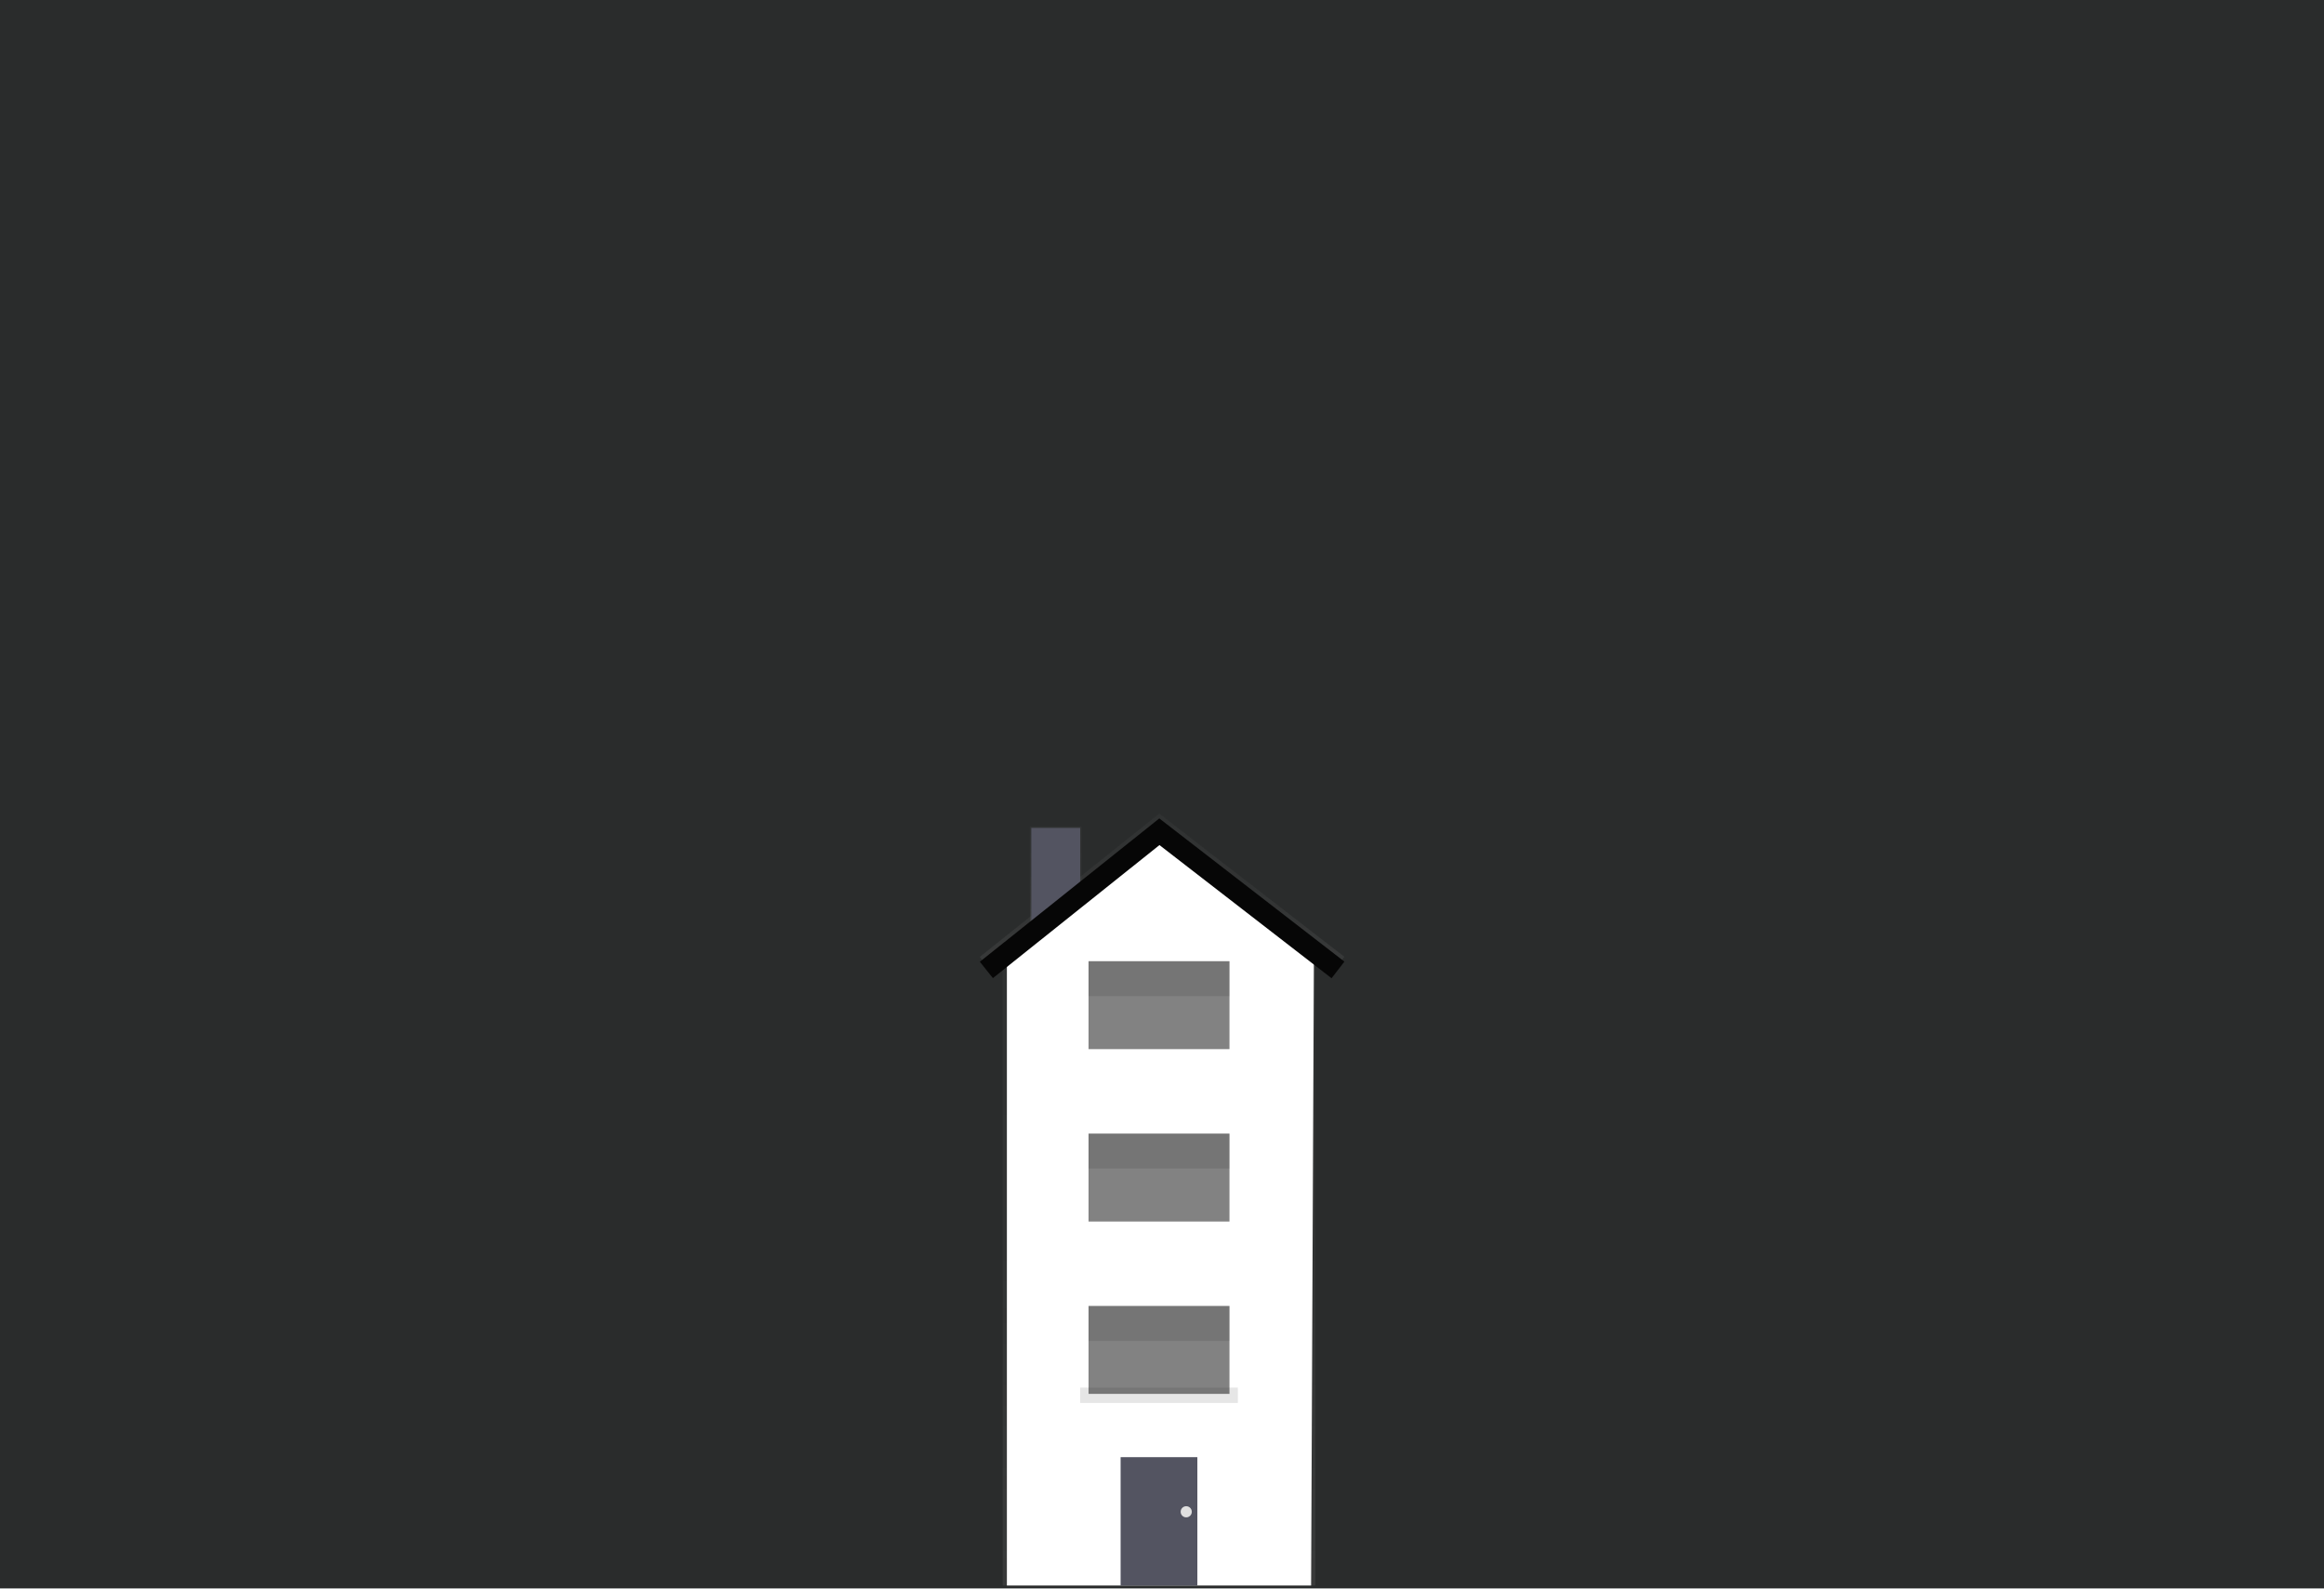
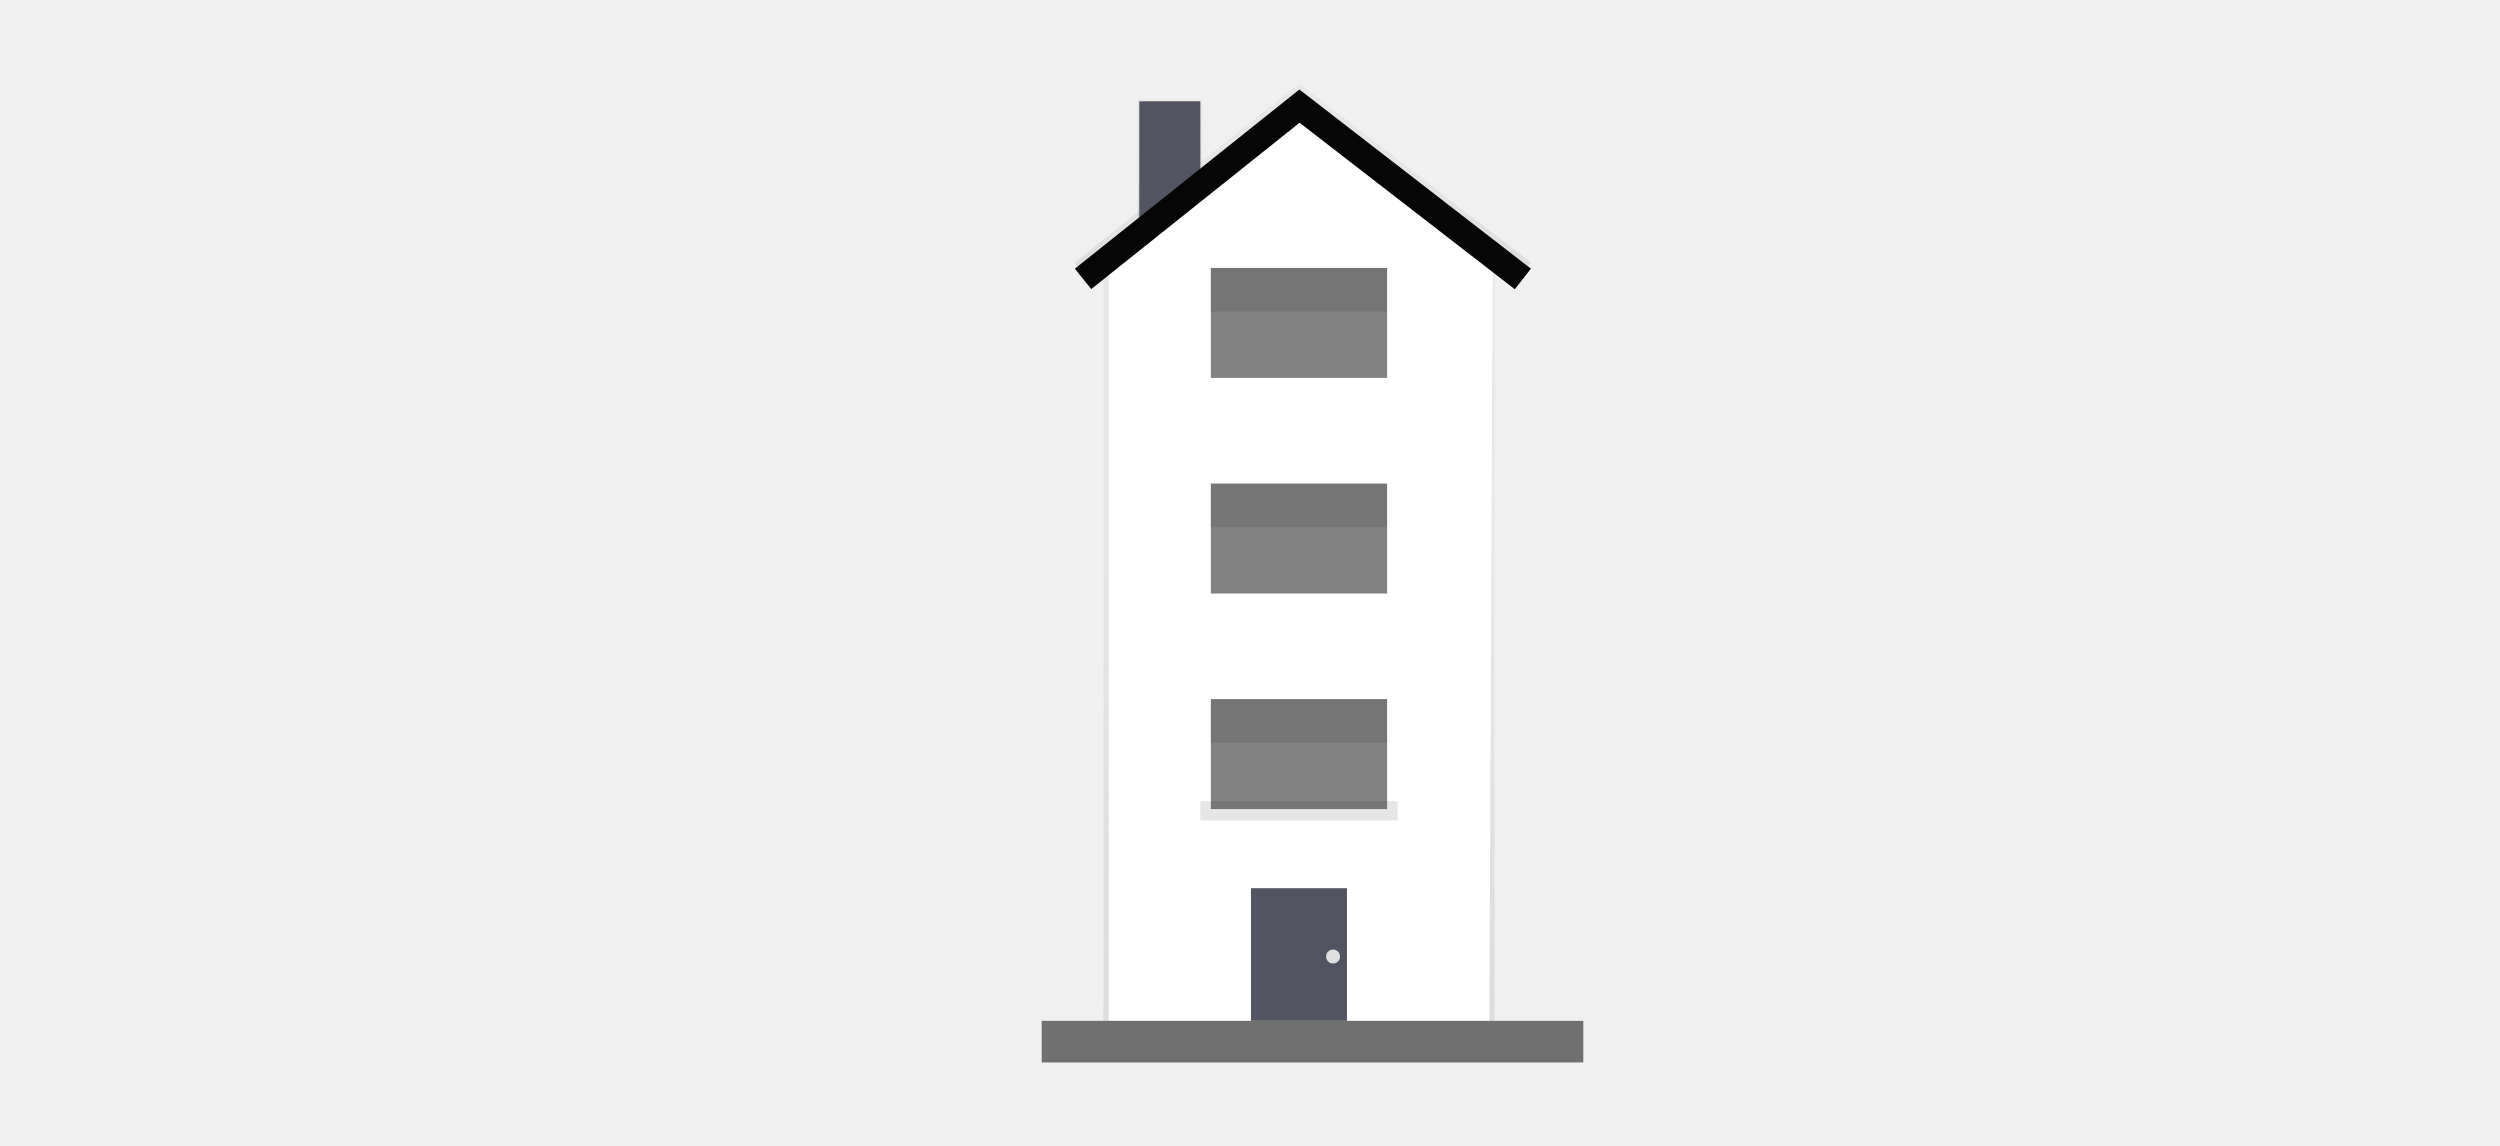
- <svg xmlns="http://www.w3.org/2000/svg" xmlns:xlink="http://www.w3.org/1999/xlink" width="120" height="82" viewBox="0 0 120 82">
+ <svg xmlns="http://www.w3.org/2000/svg" xmlns:xlink="http://www.w3.org/1999/xlink" width="120" height="55" viewBox="0 0 120 55">
  <defs>
    <linearGradient id="linear-gradient" x1="0.5" y1="1" x2="0.5" gradientUnits="objectBoundingBox">
      <stop offset="0" stop-color="gray" stop-opacity="0.251" />
      <stop offset="0.54" stop-color="gray" stop-opacity="0.122" />
      <stop offset="1" stop-color="gray" stop-opacity="0.102" />
    </linearGradient>
    <linearGradient id="linear-gradient-2" x1="0.5" x2="0.5" y2="0" xlink:href="#linear-gradient" />
    <clipPath id="clip-building-5">
-       <rect width="120" height="82" />
+       <rect width="120" height="55" />
    </clipPath>
  </defs>
  <g id="building-5" clip-path="url(#clip-building-5)">
-     <rect width="120" height="82" fill="#2a2c2c" />
-     <g id="Group_824" data-name="Group 824" transform="translate(64 25)">
+     <g id="Group_824" data-name="Group 824" transform="translate(65 -13)">
      <g id="undraw_houses3_xwf7" transform="translate(-13.409 17)">
-         <g id="Group_527" data-name="Group 527" transform="translate(2.589 0.669)" opacity="0.7">
-           <rect id="Rectangle_309" data-name="Rectangle 309" width="2.666" height="5.261" fill="url(#linear-gradient)" />
+         <g id="Group_527" data-name="Group 527" transform="translate(3.01 0.778)" opacity="0.7">
+           <rect id="Rectangle_309" data-name="Rectangle 309" width="3.1" height="6.117" fill="url(#linear-gradient)" />
        </g>
        <g id="Group_534" data-name="Group 534" opacity="0.7">
-           <path id="Path_54" data-name="Path 54" d="M691.054,8.247l-8.886-6.873-8.6,6.868L672.89,7.4,682.157,0l9.558,7.393Z" transform="translate(-672.89)" fill="url(#linear-gradient-2)" />
+           <path id="Path_54" data-name="Path 54" d="M694.01,9.59,683.678,1.6l-10,7.986L672.89,8.6,683.666,0,694.78,8.6Z" transform="translate(-672.89)" fill="url(#linear-gradient-2)" />
        </g>
-         <rect id="Rectangle_330" data-name="Rectangle 330" width="2.523" height="5.188" transform="translate(2.661 0.741)" fill="#535461" />
-         <g id="Group_535" data-name="Group 535" transform="translate(1.184 7.01)" opacity="0.7">
-           <path id="Path_55" data-name="Path 55" d="M696.89,79.364H680.75V46.817l8.14-.3,8,.3Z" transform="translate(-680.75 -46.52)" fill="url(#linear-gradient-2)" />
+         <rect id="Rectangle_330" data-name="Rectangle 330" width="2.933" height="6.033" transform="translate(3.094 0.862)" fill="#535461" />
+         <g id="Group_535" data-name="Group 535" transform="translate(1.377 8.151)" opacity="0.7">
+           <path id="Path_55" data-name="Path 55" d="M699.517,84.71H680.75V46.865l9.465-.345,9.3.345Z" transform="translate(-680.75 -46.52)" fill="url(#linear-gradient-2)" />
        </g>
-         <path id="Path_56" data-name="Path 56" d="M697.888,47.082H682.18v-33l7.854-5.567,8,5.772Z" transform="translate(-680.78 -7.228)" fill="#fff" />
-         <rect id="Rectangle_331" data-name="Rectangle 331" width="3.963" height="6.629" transform="translate(7.272 33.226)" fill="#535461" />
-         <rect id="Rectangle_332" data-name="Rectangle 332" width="8.142" height="0.793" transform="translate(5.184 29.635)" opacity="0.1" />
-         <rect id="Rectangle_333" data-name="Rectangle 333" width="7.277" height="4.539" transform="translate(5.616 25.42)" fill="#060606" opacity="0.5" />
-         <g id="Group_536" data-name="Group 536" transform="translate(5.616 25.42)" opacity="0.1">
-           <rect id="Rectangle_335" data-name="Rectangle 335" width="7.277" height="1.801" />
+         <path id="Path_56" data-name="Path 56" d="M700.444,53.36H682.18V14.983l9.132-6.473,9.3,6.711Z" transform="translate(-680.552 -7.019)" fill="#fff" />
+         <rect id="Rectangle_331" data-name="Rectangle 331" width="4.608" height="7.708" transform="translate(8.456 38.634)" fill="#535461" />
+         <rect id="Rectangle_332" data-name="Rectangle 332" width="9.467" height="0.922" transform="translate(6.027 34.458)" opacity="0.1" />
+         <rect id="Rectangle_333" data-name="Rectangle 333" width="8.461" height="5.278" transform="translate(6.53 29.557)" fill="#060606" opacity="0.5" />
+         <g id="Group_536" data-name="Group 536" transform="translate(6.53 29.557)" opacity="0.1">
+           <rect id="Rectangle_335" data-name="Rectangle 335" width="8.461" height="2.094" />
        </g>
-         <rect id="Rectangle_336" data-name="Rectangle 336" width="7.277" height="4.539" transform="translate(5.616 16.522)" fill="#060606" opacity="0.5" />
-         <g id="Group_537" data-name="Group 537" transform="translate(5.616 16.522)" opacity="0.1">
-           <rect id="Rectangle_338" data-name="Rectangle 338" width="7.277" height="1.801" />
+         <rect id="Rectangle_336" data-name="Rectangle 336" width="8.461" height="5.278" transform="translate(6.53 19.211)" fill="#060606" opacity="0.5" />
+         <g id="Group_537" data-name="Group 537" transform="translate(6.53 19.211)" opacity="0.1">
+           <rect id="Rectangle_338" data-name="Rectangle 338" width="8.461" height="2.094" />
        </g>
-         <rect id="Rectangle_339" data-name="Rectangle 339" width="7.277" height="4.539" transform="translate(5.616 7.622)" fill="#060606" opacity="0.5" />
-         <g id="Group_538" data-name="Group 538" transform="translate(5.616 7.622)" opacity="0.1">
-           <rect id="Rectangle_341" data-name="Rectangle 341" width="7.277" height="1.801" />
+         <rect id="Rectangle_339" data-name="Rectangle 339" width="8.461" height="5.278" transform="translate(6.53 8.862)" fill="#060606" opacity="0.5" />
+         <g id="Group_538" data-name="Group 538" transform="translate(6.53 8.862)" opacity="0.1">
+           <rect id="Rectangle_341" data-name="Rectangle 341" width="8.461" height="2.094" />
        </g>
-         <path id="Path_57" data-name="Path 57" d="M691.054,9.919l-8.886-6.874-8.6,6.868-.675-.844,9.267-7.4,9.558,7.393Z" transform="translate(-672.89 -1.418)" fill="#060606" />
-         <circle id="Ellipse_257" data-name="Ellipse 257" cx="0.288" cy="0.288" r="0.288" transform="translate(10.372 35.758)" fill="#e0e0e0" />
+         <path id="Path_57" data-name="Path 57" d="M694.01,11.261,683.678,3.268l-10,7.986-.785-.981,10.776-8.6,11.114,8.6Z" transform="translate(-672.89 -1.377)" fill="#060606" />
+         <circle id="Ellipse_257" data-name="Ellipse 257" cx="0.335" cy="0.335" r="0.335" transform="translate(12.06 41.578)" fill="#e0e0e0" />
      </g>
+     </g>
+     <g id="Rectangle_504" data-name="Rectangle 504" transform="translate(50 49)" fill="#fff" stroke="#707070" stroke-width="1">
+       <rect width="26" height="2" stroke="none" />
+       <rect x="0.5" y="0.5" width="25" height="1" fill="none" />
    </g>
  </g>
</svg>
